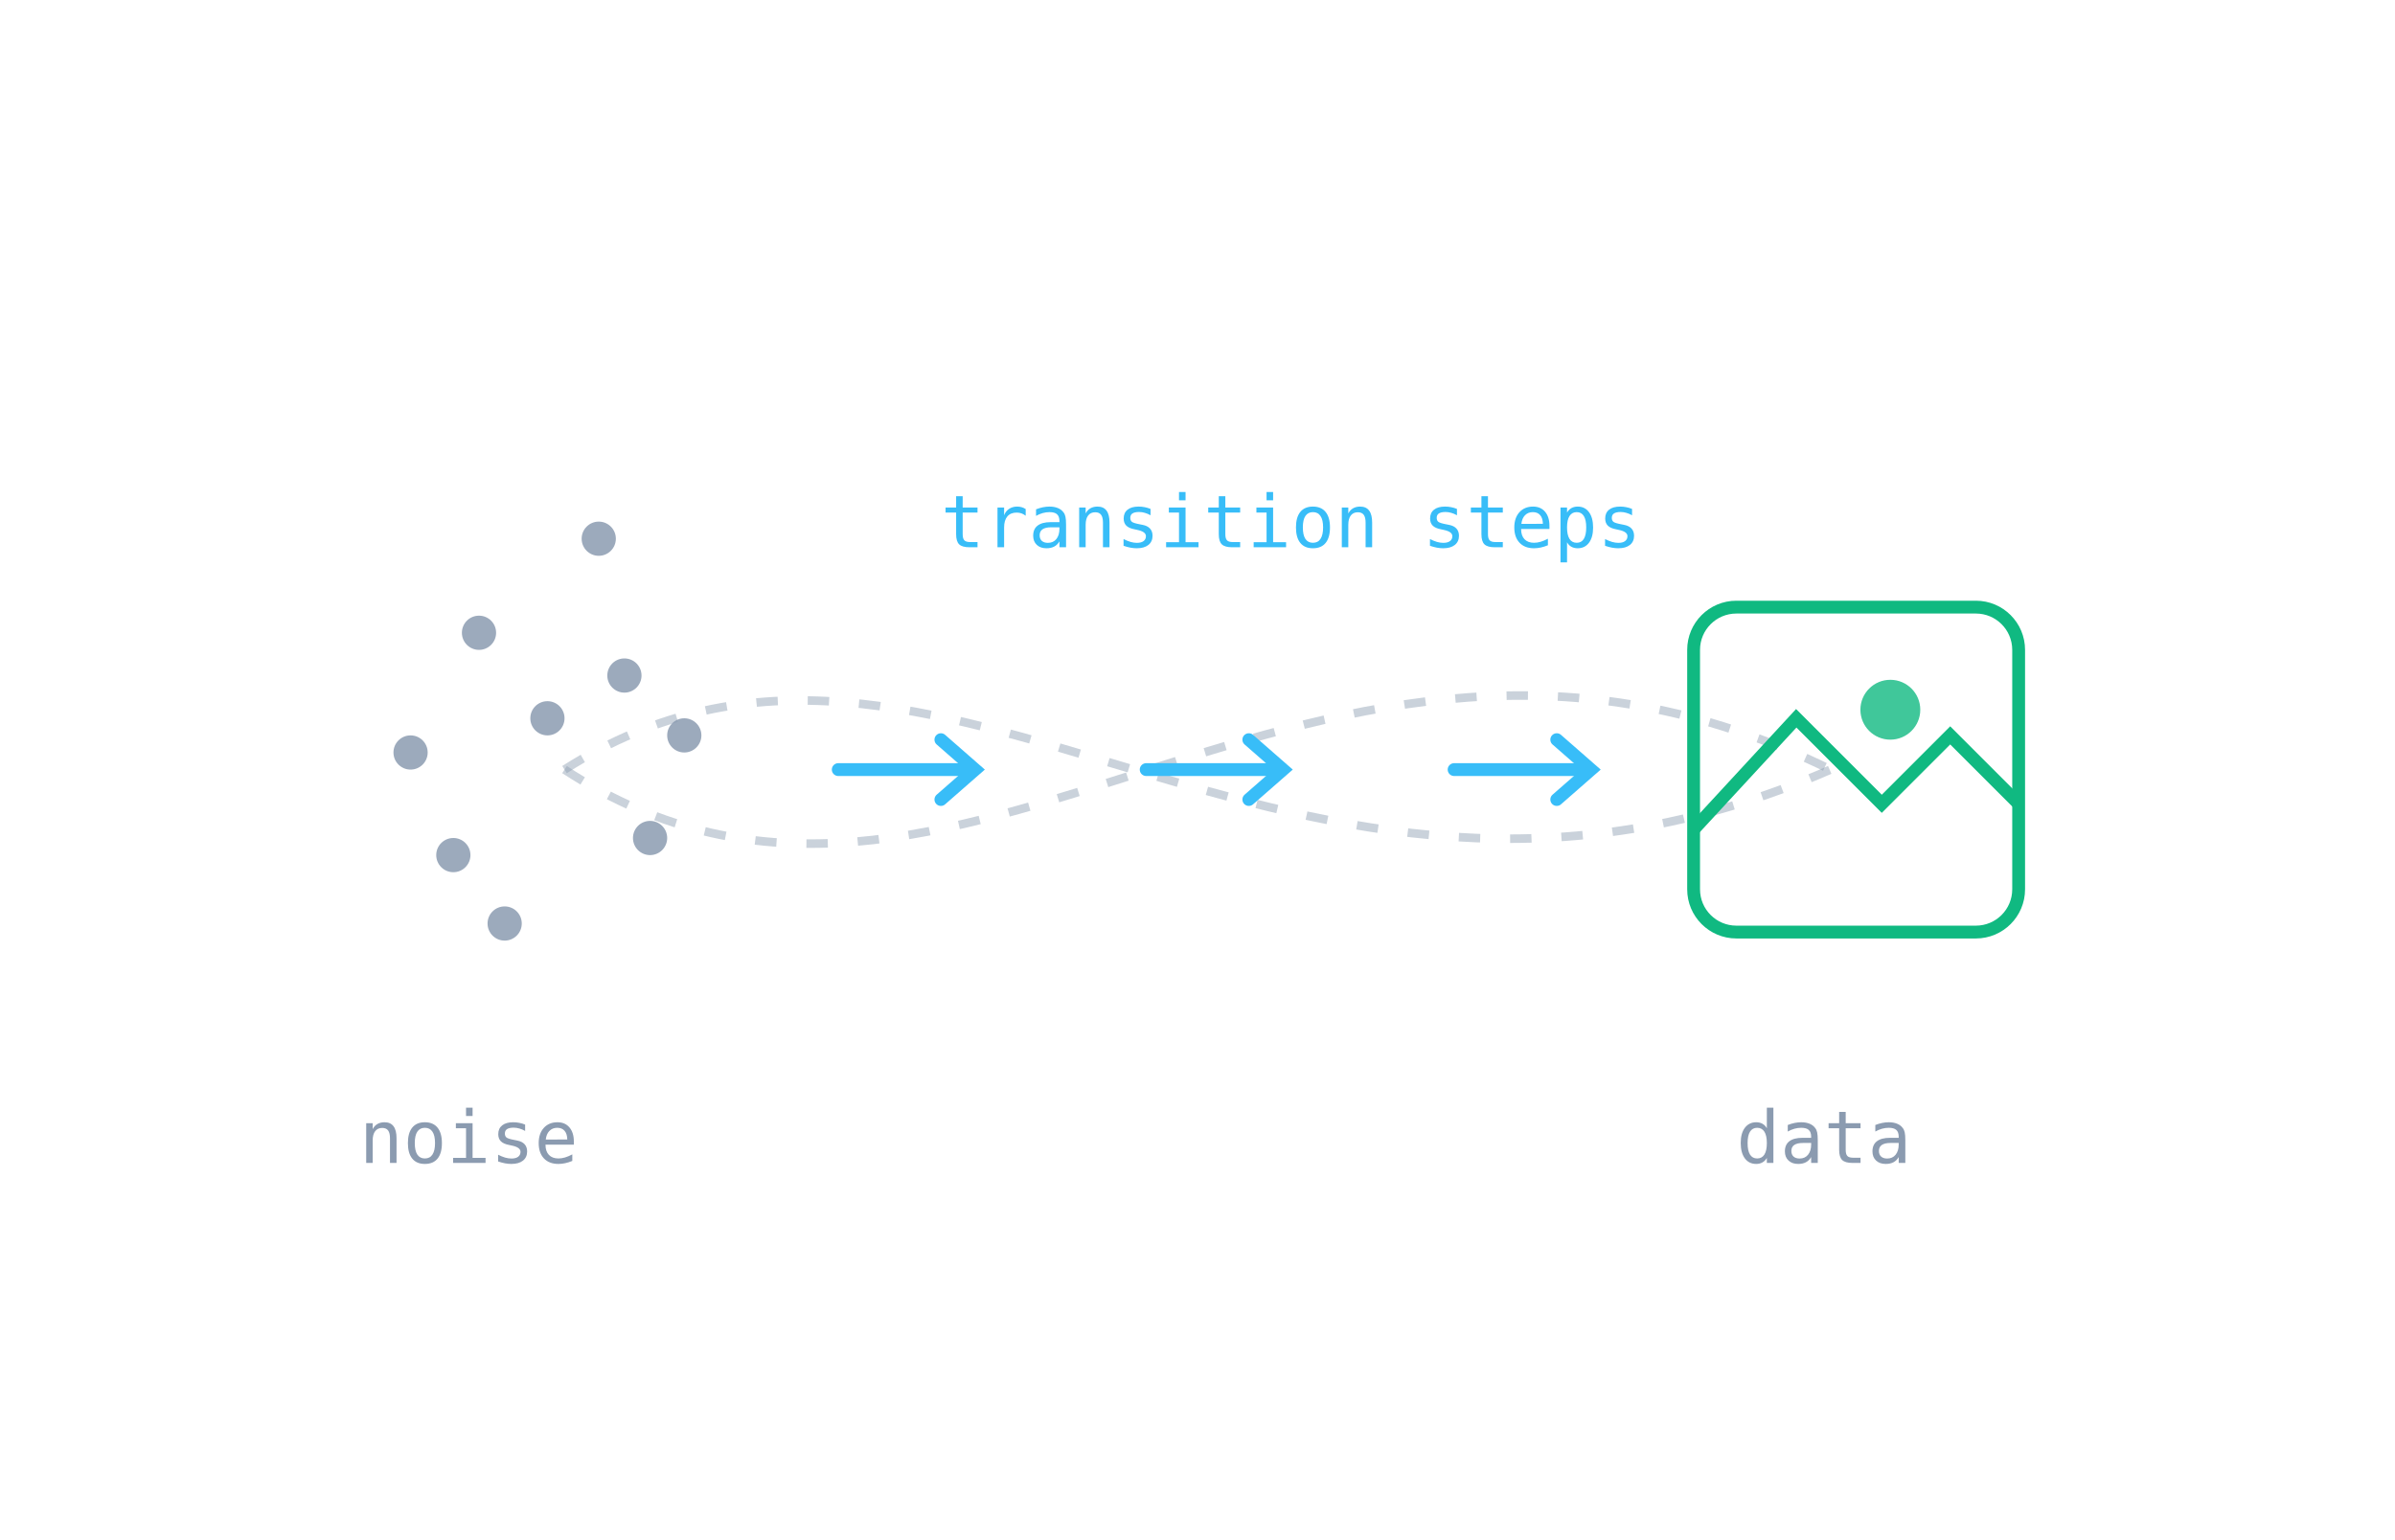
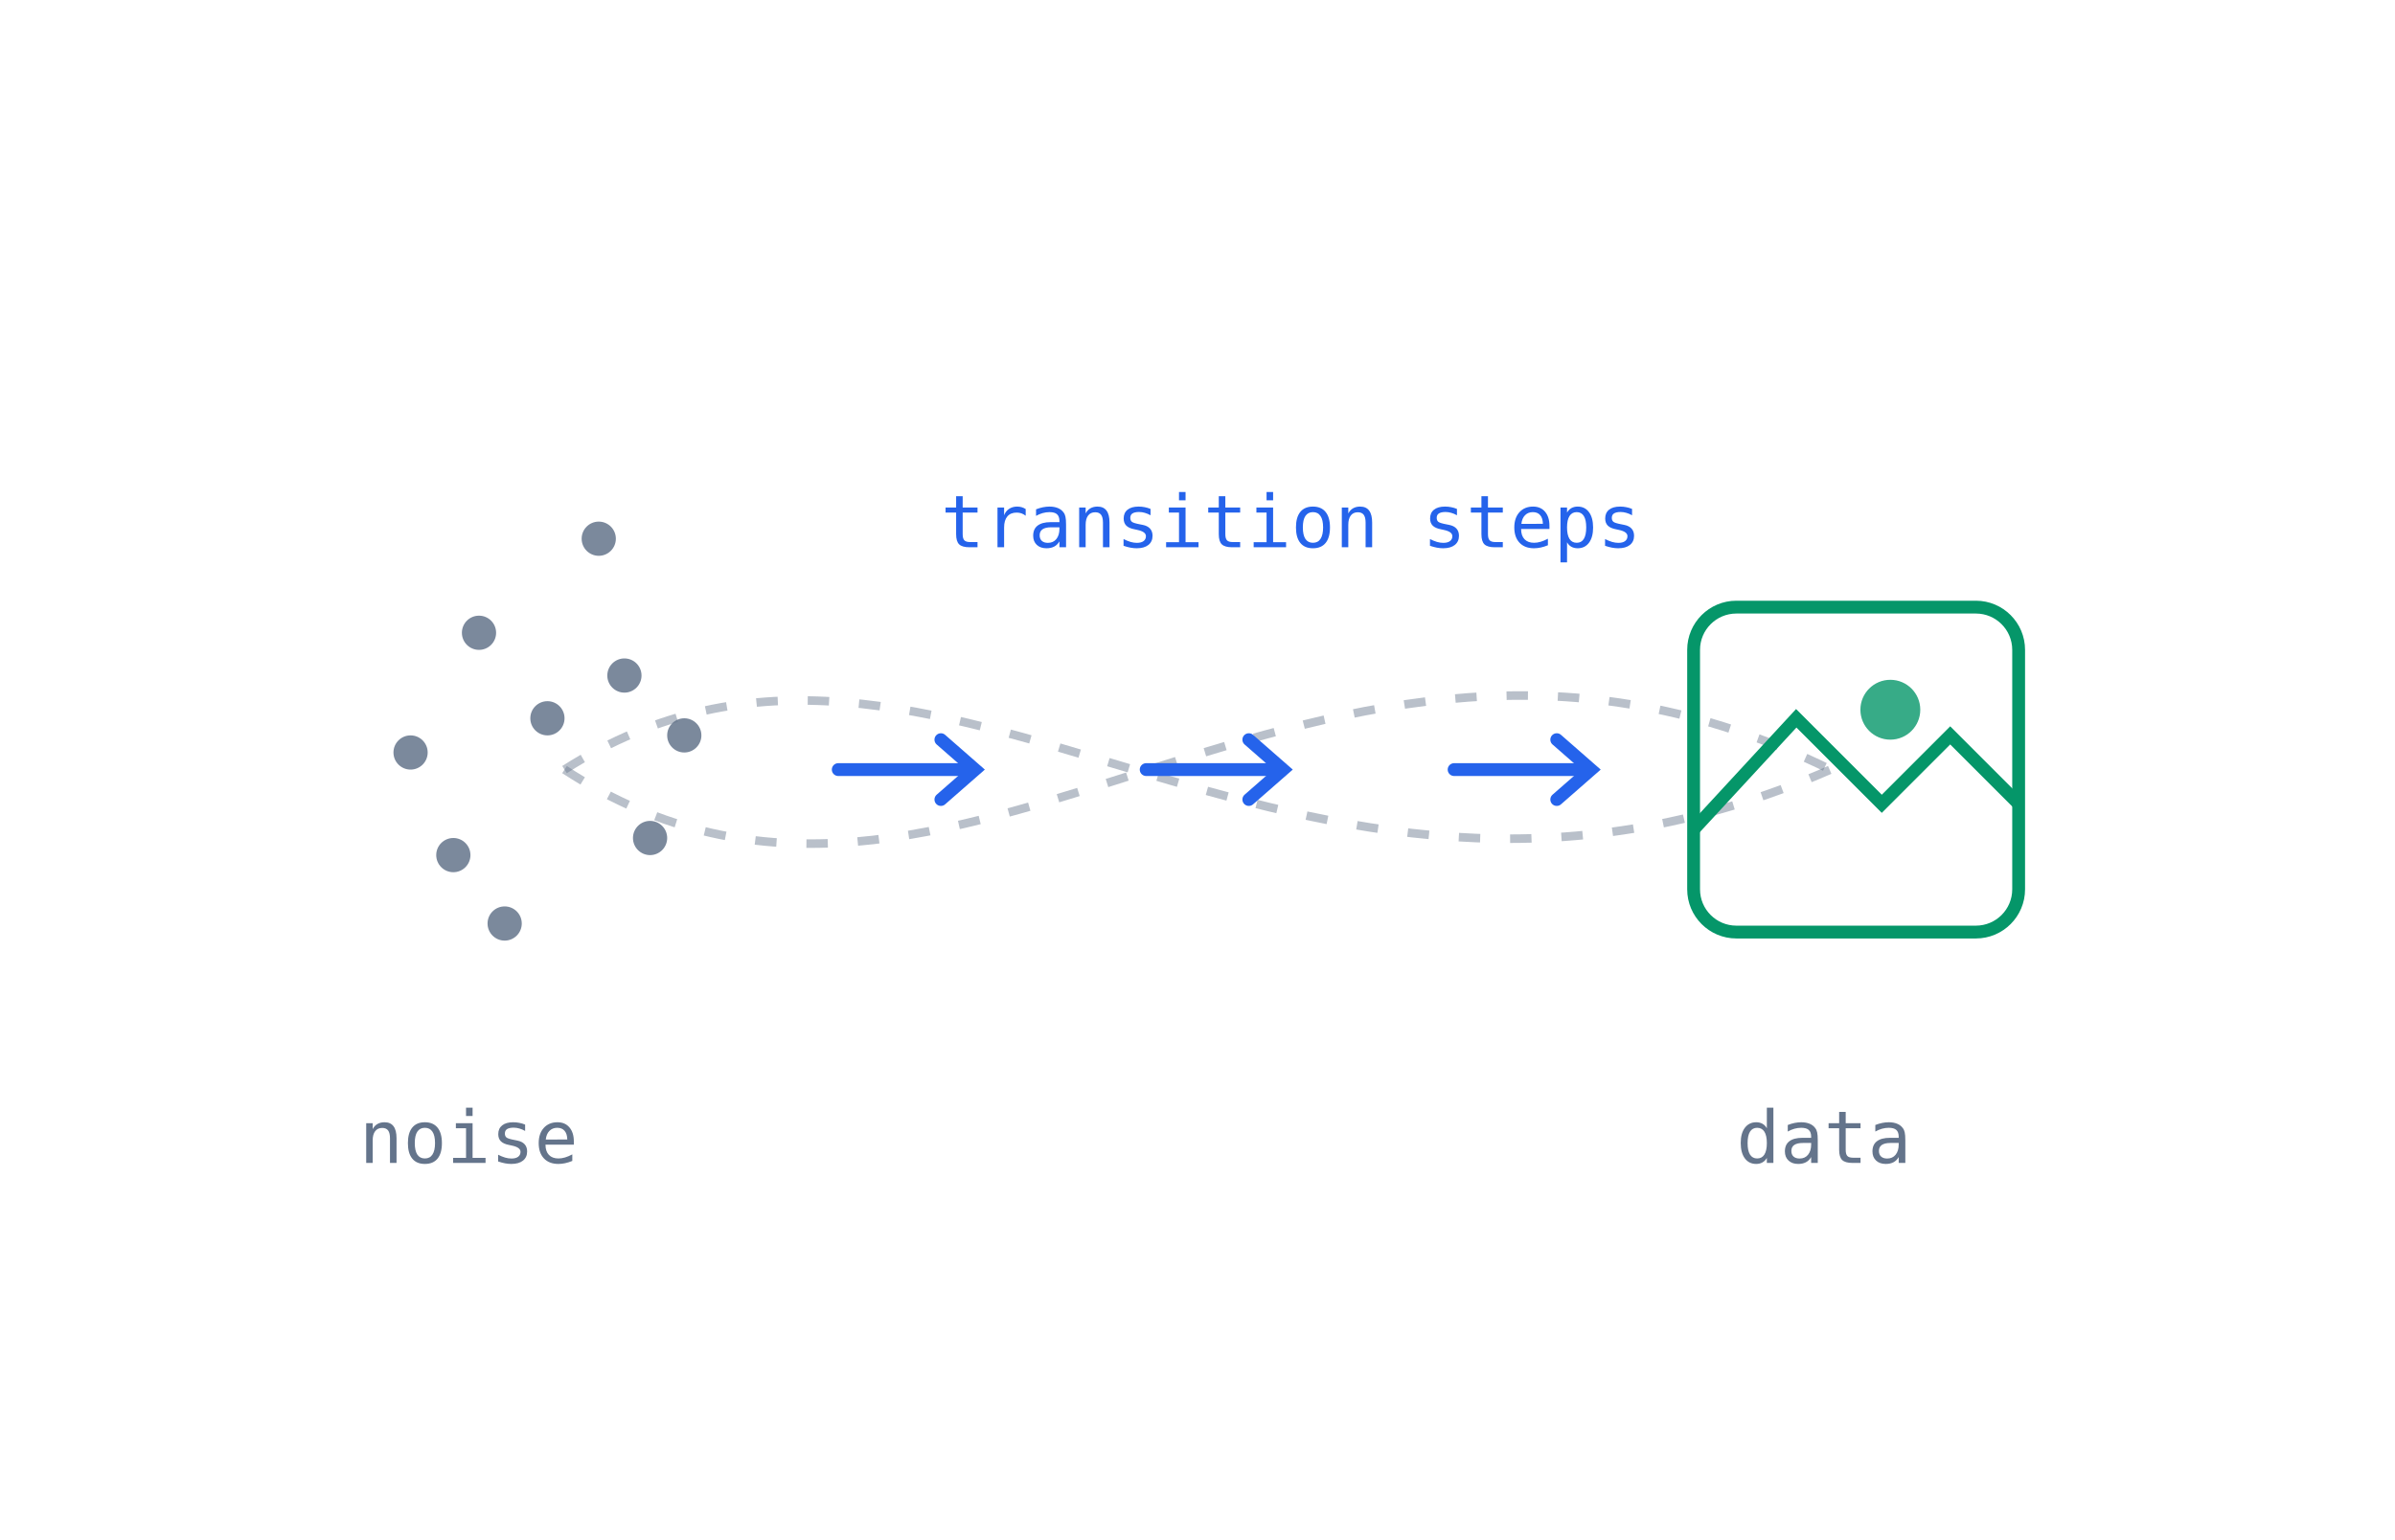
<svg xmlns="http://www.w3.org/2000/svg" viewBox="0 0 560 360" width="560" height="360" role="img" aria-label="A trajectory transporting Gaussian noise to structured data through intermediate transition steps">
-   <g stroke="#8b9bb0" stroke-opacity=".45" stroke-width="2" stroke-dasharray="5 7" fill="none">
+   <g stroke="#64748b" stroke-opacity=".45" stroke-width="2" stroke-dasharray="5 7" fill="none">
    <path d="M132 180 C 220 124, 300 236, 428 180" />
    <path d="M132 180 C 224 240, 306 120, 428 180" />
  </g>
-   <g fill="#8b9bb0" opacity=".85">
+   <g fill="#64748b" opacity=".85">
    <circle cx="112" cy="148" r="4" />
    <circle cx="140" cy="126" r="4" />
    <circle cx="106" cy="200" r="4" />
    <circle cx="152" cy="196" r="4" />
    <circle cx="128" cy="168" r="4" />
    <circle cx="96" cy="176" r="4" />
    <circle cx="146" cy="158" r="4" />
    <circle cx="118" cy="216" r="4" />
    <circle cx="160" cy="172" r="4" />
  </g>
-   <g fill="none" stroke="#10b981" stroke-width="3">
+   <g fill="none" stroke="#059669" stroke-width="3">
    <rect x="396" y="142" width="76" height="76" rx="10" />
    <path d="M396 194 l24 -26 l20 20 l16 -16 l16 16" />
  </g>
-   <circle cx="442" cy="166" r="7" fill="#10b981" opacity=".8" />
-   <g stroke="#38bdf8" stroke-width="3" fill="none" stroke-linecap="round">
+   <circle cx="442" cy="166" r="7" fill="#059669" opacity=".8" />
+   <g stroke="#2563eb" stroke-width="3" fill="none" stroke-linecap="round">
    <path d="M196 180 l30 0" />
    <path d="M220 173 l8 7 l-8 7" />
    <path d="M268 180 l30 0" />
    <path d="M292 173 l8 7 l-8 7" />
    <path d="M340 180 l30 0" />
    <path d="M364 173 l8 7 l-8 7" />
  </g>
-   <g font-family="ui-monospace, SFMono-Regular, Menlo, Consolas, monospace" font-size="17" fill="#8b9bb0">
+   <g font-family="ui-monospace, SFMono-Regular, Menlo, Consolas, monospace" font-size="17" fill="#64748b">
    <text x="84" y="272">noise</text>
-     <text x="220" y="128" fill="#38bdf8">transition steps</text>
+     <text x="220" y="128" fill="#2563eb">transition steps</text>
    <text x="406" y="272">data</text>
  </g>
</svg>
